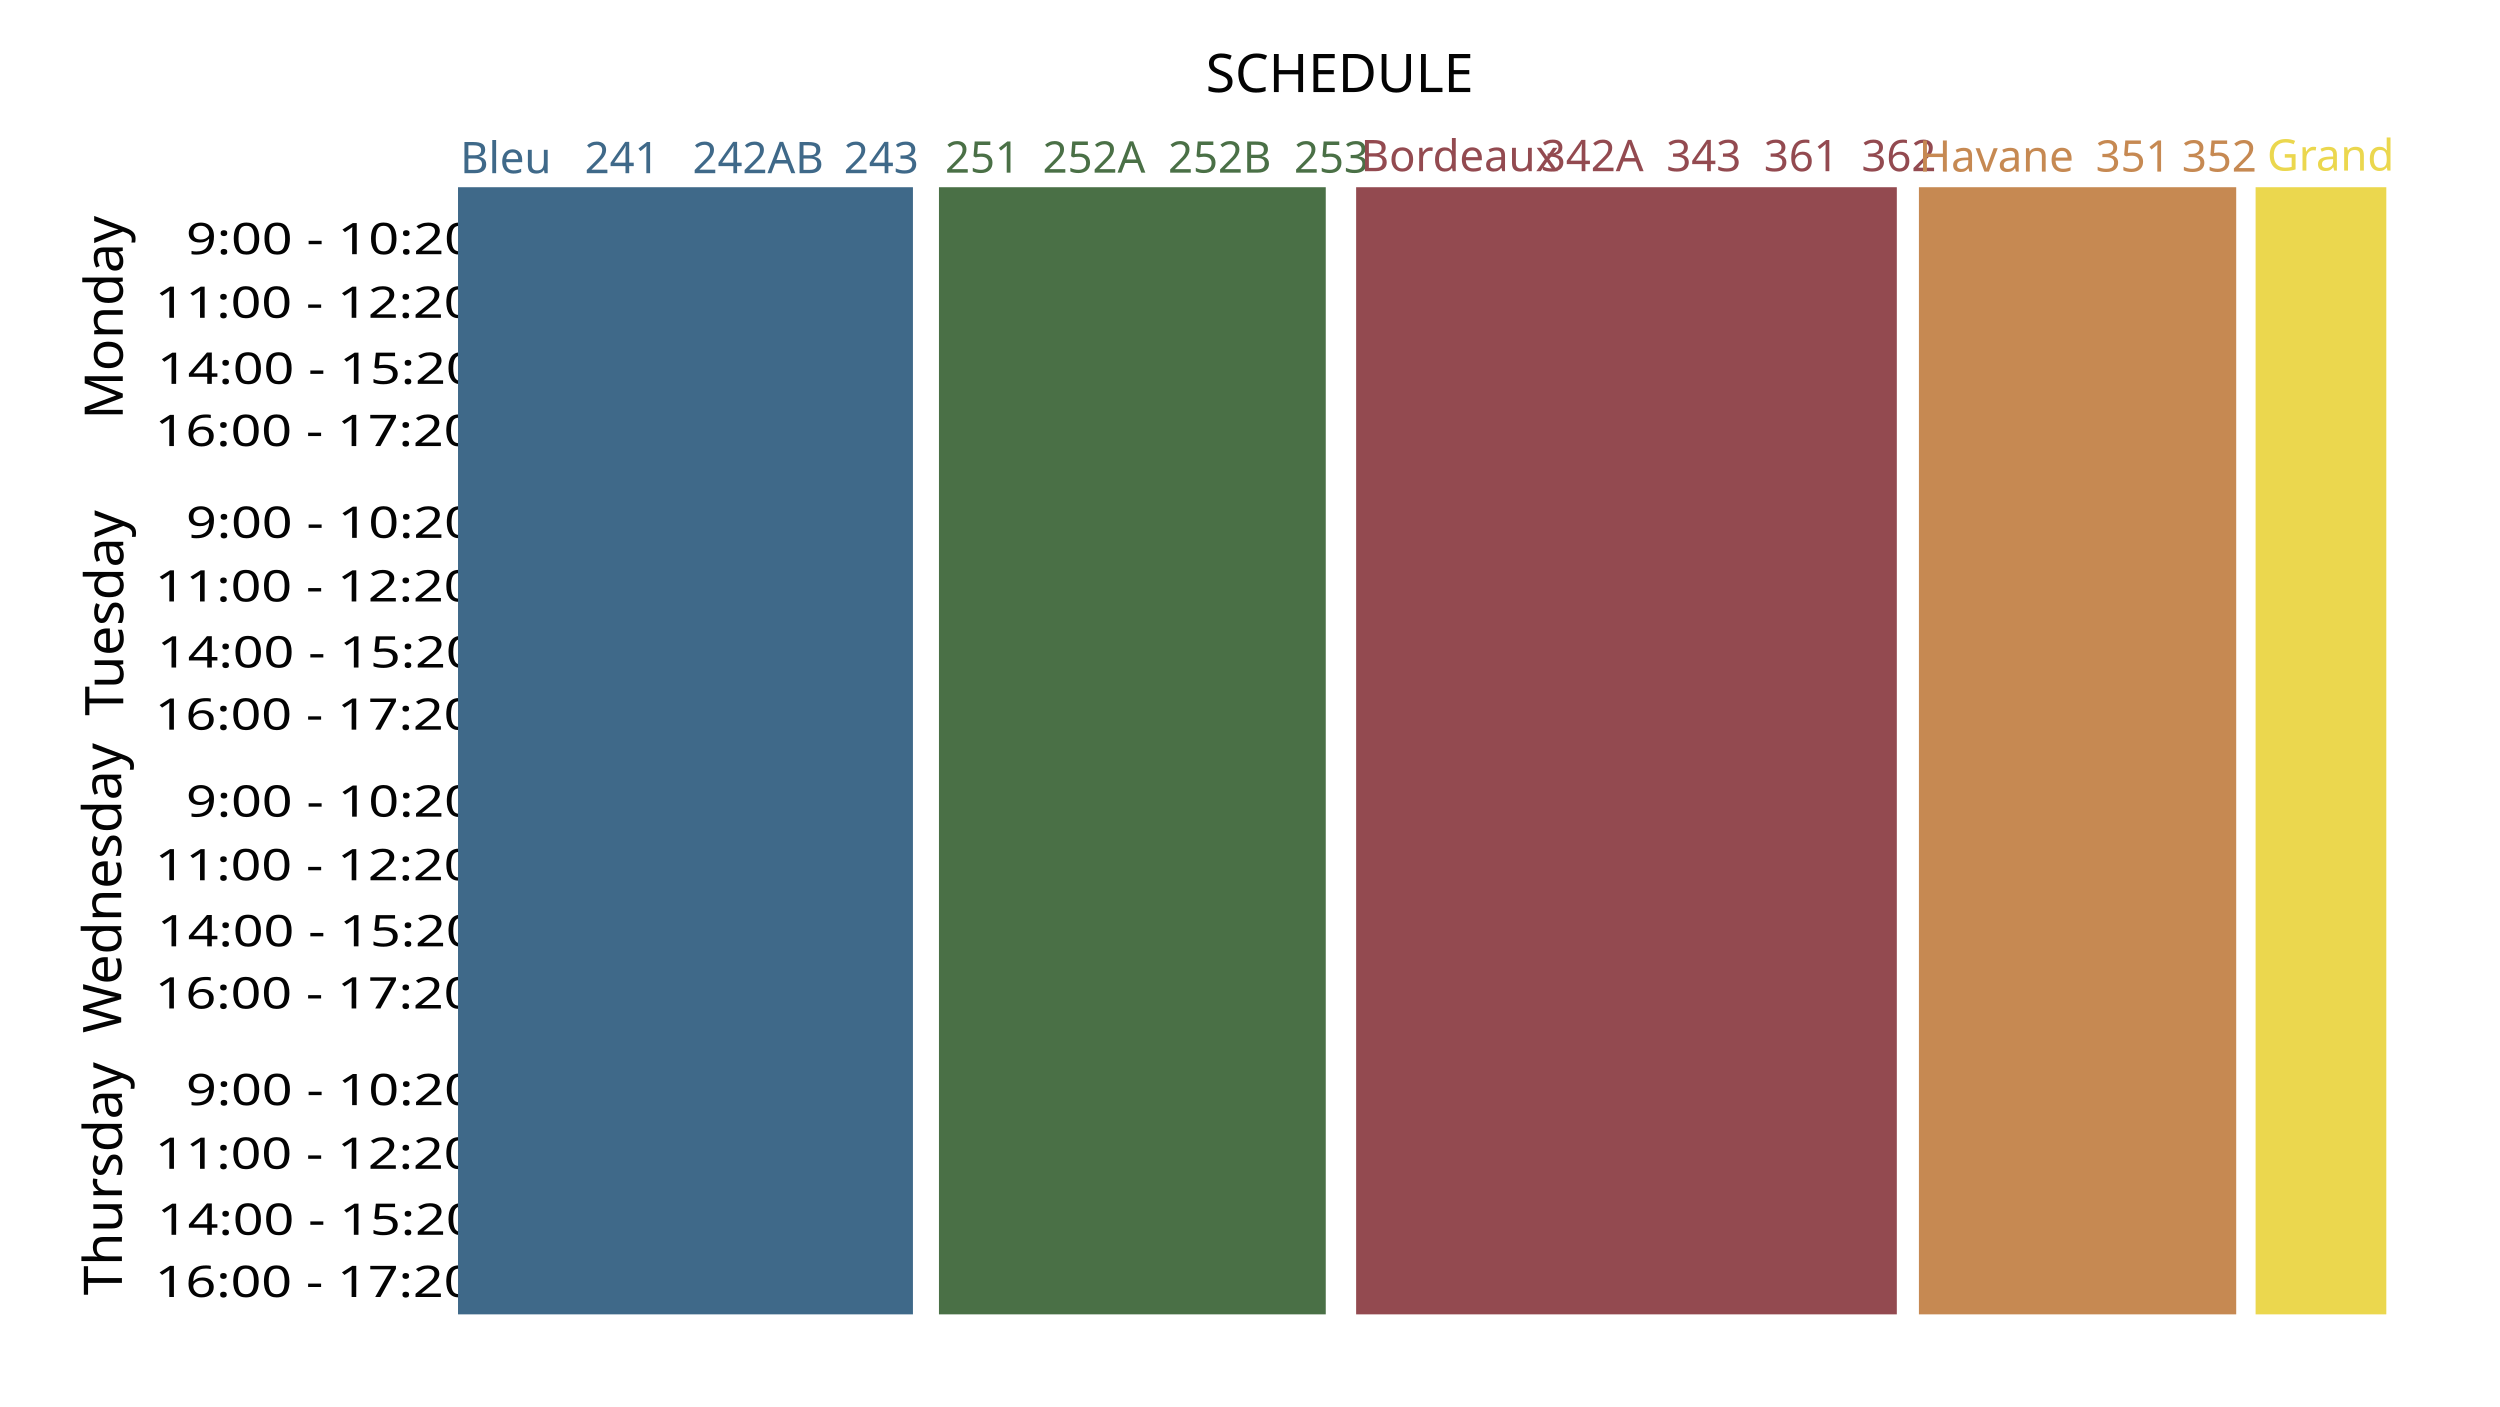
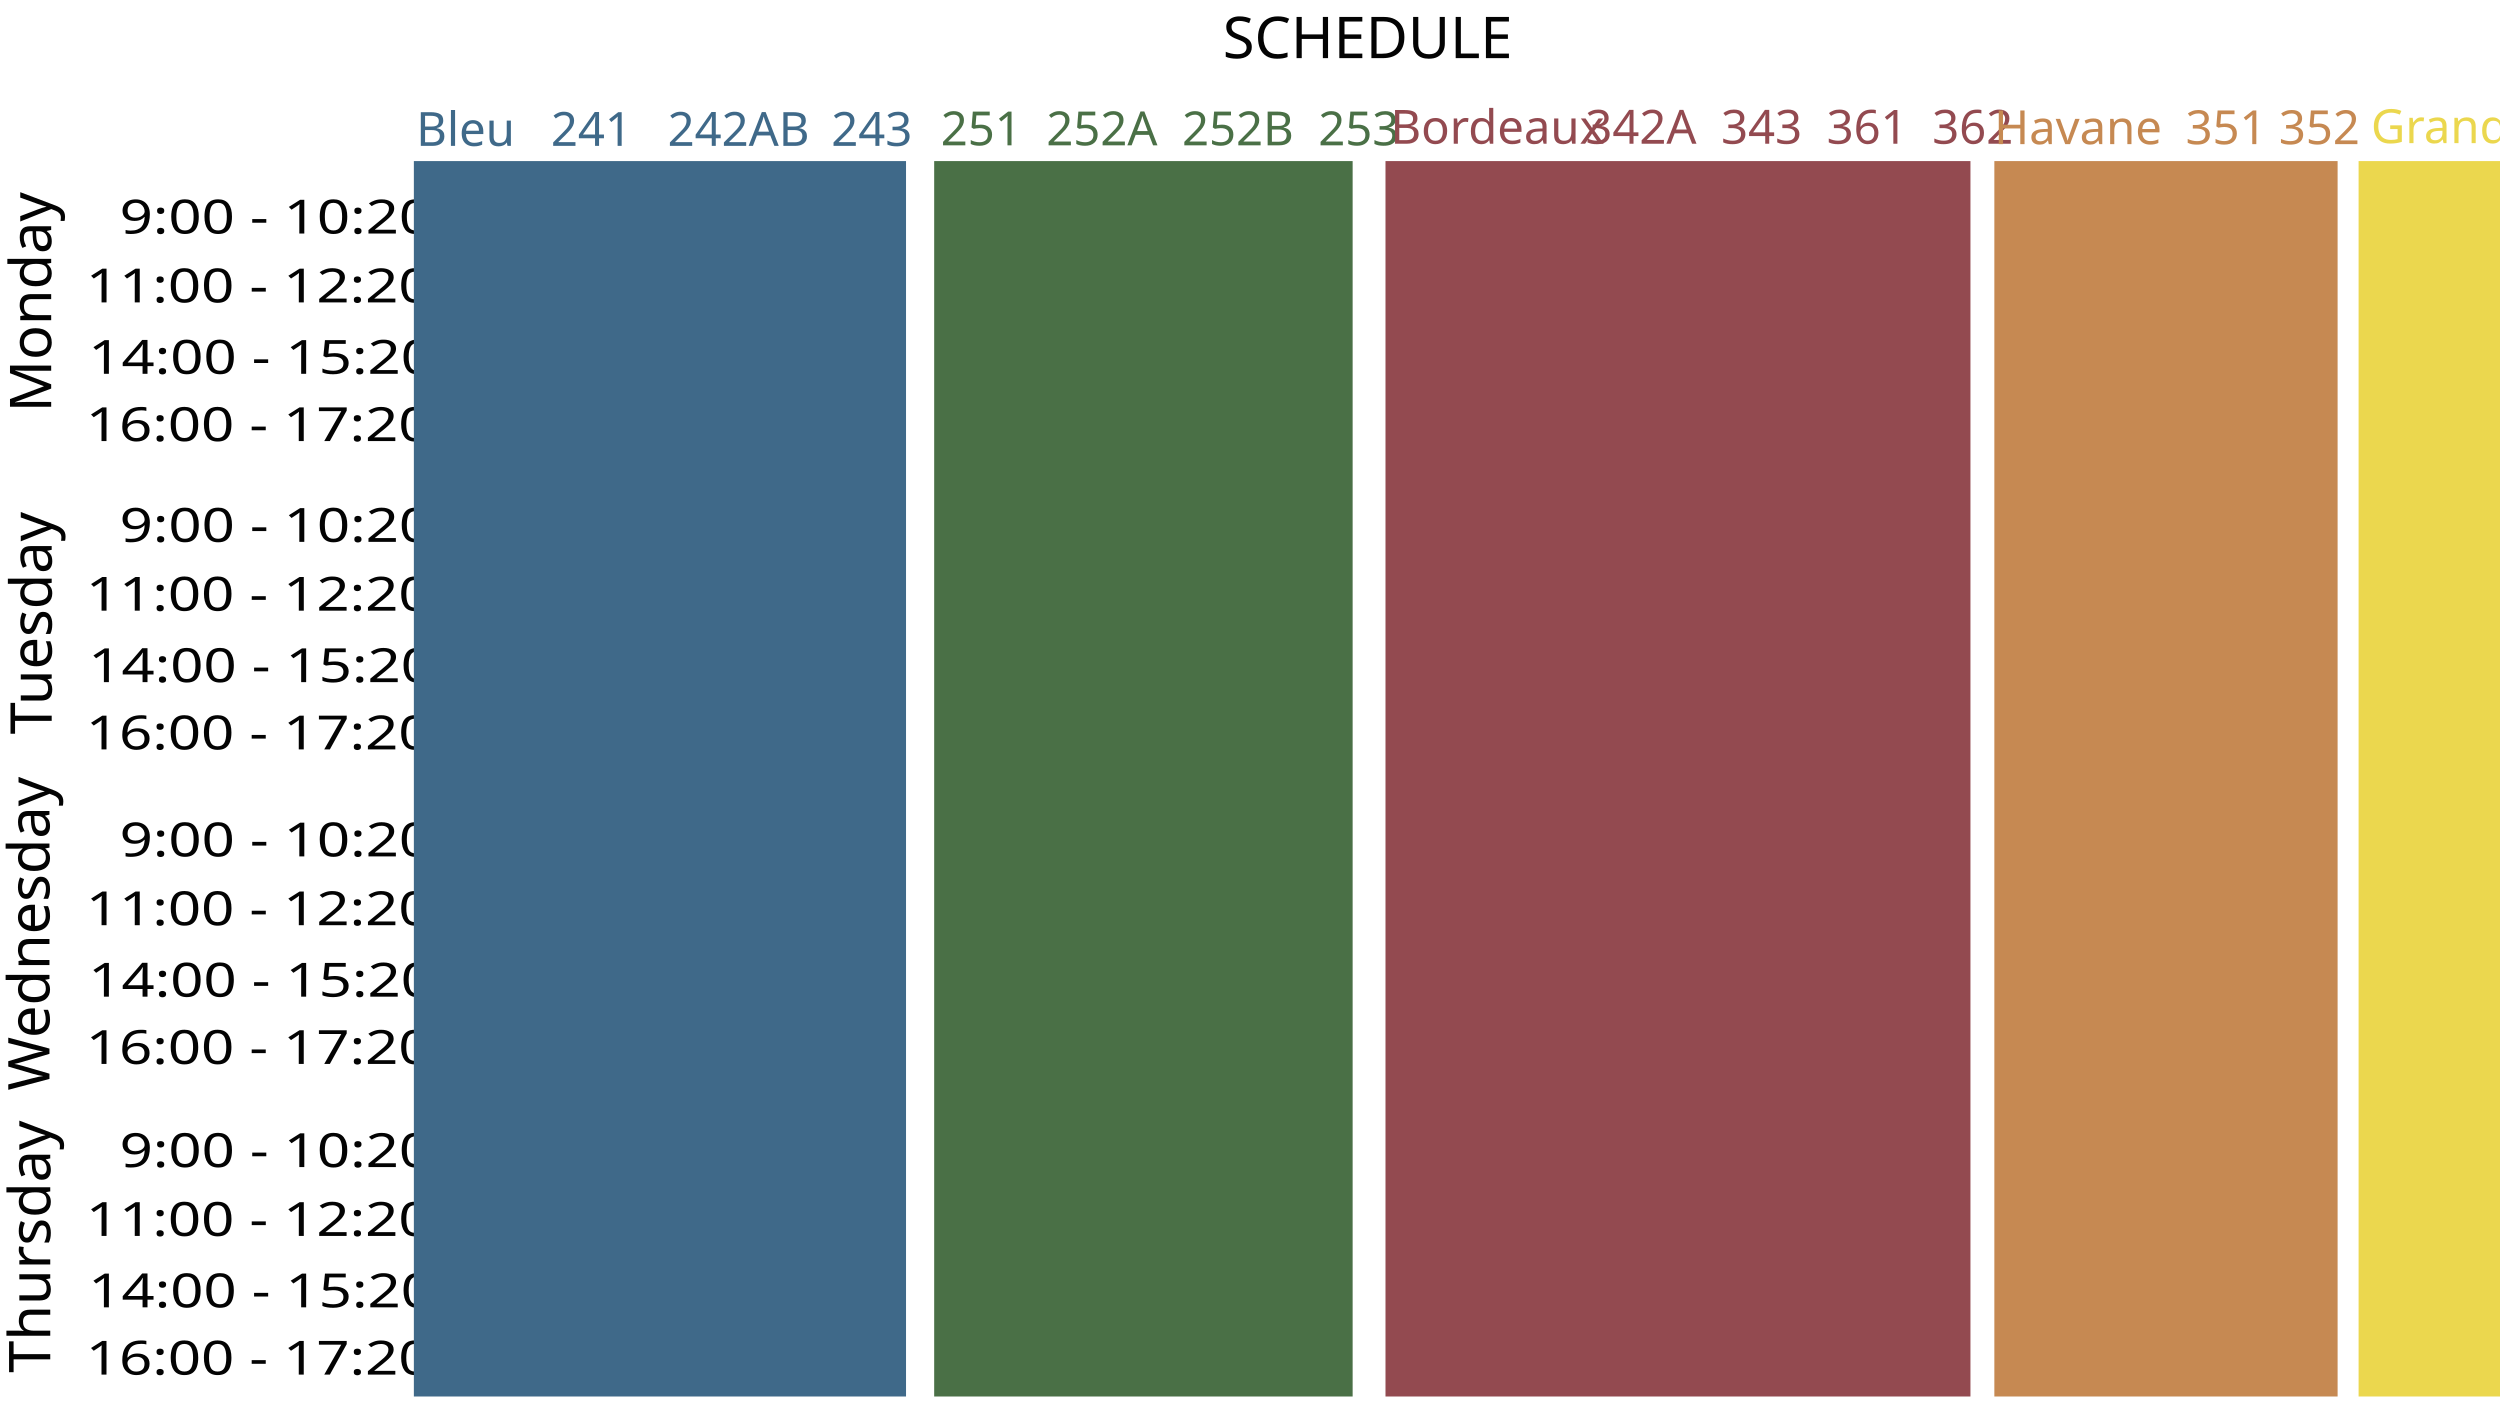
<svg xmlns="http://www.w3.org/2000/svg" version="1.1" id="Layer_1" x="0px" y="0px" width="1742px" height="980px" viewBox="0 0 1742 980" enable-background="new 0 0 1742 980" xml:space="preserve">
-   <text transform="matrix(1.2296 0 0 1 107.9072 310.7983)" fill="#030303" font-family="'GillSans-Light'" font-size="30.408">16:00 - 17:20</text>
-   <text transform="matrix(1.2296 0 0 1 109.4521 267.4639)" fill="#030303" font-family="'GillSans-Light'" font-size="30.408">14:00 - 15:20</text>
-   <text transform="matrix(1.2296 0 0 1 107.9409 221.4585)" fill="#030303" font-family="'GillSans-Light'" font-size="30.408">11:00 - 12:20</text>
-   <text transform="matrix(1.2296 0 0 1 129.6499 177.1167)" fill="#030303" font-family="'GillSans-Light'" font-size="30.408">9:00 - 10:20</text>
-   <text transform="matrix(1.2296 0 0 1 107.9072 508.4492)" fill="#030303" font-family="'GillSans-Light'" font-size="30.408">16:00 - 17:20</text>
-   <text transform="matrix(1.2296 0 0 1 109.4521 465.1128)" fill="#030303" font-family="'GillSans-Light'" font-size="30.408">14:00 - 15:20</text>
-   <text transform="matrix(1.2296 0 0 1 107.9409 419.1079)" fill="#030303" font-family="'GillSans-Light'" font-size="30.408">11:00 - 12:20</text>
-   <text transform="matrix(1.2296 0 0 1 129.6499 374.7681)" fill="#030303" font-family="'GillSans-Light'" font-size="30.408">9:00 - 10:20</text>
-   <text transform="matrix(1.2296 0 0 1 107.9072 702.7207)" fill="#030303" font-family="'GillSans-Light'" font-size="30.408">16:00 - 17:20</text>
-   <text transform="matrix(1.2296 0 0 1 109.4521 659.3857)" fill="#030303" font-family="'GillSans-Light'" font-size="30.408">14:00 - 15:20</text>
-   <text transform="matrix(1.2296 0 0 1 107.9409 613.377)" fill="#030303" font-family="'GillSans-Light'" font-size="30.408">11:00 - 12:20</text>
-   <text transform="matrix(1.2296 0 0 1 129.6499 569.0391)" fill="#030303" font-family="'GillSans-Light'" font-size="30.408">9:00 - 10:20</text>
-   <text transform="matrix(1.2296 0 0 1 107.9072 903.7471)" fill="#030303" font-family="'GillSans-Light'" font-size="30.408">16:00 - 17:20</text>
-   <text transform="matrix(1.2296 0 0 1 109.4521 860.4121)" fill="#030303" font-family="'GillSans-Light'" font-size="30.408">14:00 - 15:20</text>
-   <text transform="matrix(1.2296 0 0 1 107.9409 814.4072)" fill="#030303" font-family="'GillSans-Light'" font-size="30.408">11:00 - 12:20</text>
-   <text transform="matrix(1.2296 0 0 1 129.6499 770.0654)" fill="#030303" font-family="'GillSans-Light'" font-size="30.408">9:00 - 10:20</text>
-   <text transform="matrix(0.9999 0 0 1 320.6709 120.6626)" fill="#3F6989" font-family="'GillSans-Light'" font-size="30.408">Bleu</text>
-   <text transform="matrix(0.9999 0 0 1 407.4141 120.6626)" fill="#3F6989" font-family="'GillSans-Light'" font-size="30.408">241 </text>
-   <text transform="matrix(0.9999 0 0 1 482.5918 120.6626)" fill="#3F6989" font-family="'GillSans-Light'" font-size="30.408">242AB</text>
-   <text transform="matrix(0.9999 0 0 1 587.9863 120.6626)" fill="#3F6989" font-family="'GillSans-Light'" font-size="30.408">243</text>
-   <text transform="matrix(0.9999 0 0 1 658.5181 120.2944)" fill="#4A7046" font-family="'GillSans-Light'" font-size="30.408">251  252A  252B  253</text>
-   <text transform="matrix(0.9999 0 0 1 948.1504 119.2778)" fill="#934A50" font-family="'GillSans-Light'" font-size="30.408">Bordeaux  </text>
-   <text transform="matrix(0.9999 0 0 1 1073.681 119.2778)" fill="#934A50" font-family="'GillSans-Light'" font-size="30.408">342A  343  361  362</text>
-   <text transform="matrix(0.9999 0 0 1 1337.001 119.5566)" fill="#C68952" font-family="'GillSans-Light'" font-size="30.408">Havane </text>
-   <text transform="matrix(0.9999 0 0 1 1460.255 119.5566)" fill="#C68952" font-family="'GillSans-Light'" font-size="30.408">351 352</text>
-   <text transform="matrix(0.9999 0 0 1 1579.674 118.8765)" fill="#EBD74E" font-family="'GillSans-Light'" font-size="30.408">Grand</text>
-   <text transform="matrix(8.183381e-16 -1.0001 1 -1.066992e-15 85.5498 292.2817)" fill="#030303" font-family="'GillSans-Light'" font-size="37.16">Monday</text>
-   <text transform="matrix(0 -1.0001 1 0 85.8823 498.7334)" fill="#030303" font-family="'GillSans-Light'" font-size="37.16">Tuesday</text>
-   <text transform="matrix(1.118932e-15 -1.0001 1 2.133984e-15 84.438 719.8486)" fill="#030303" font-family="'GillSans-Light'" font-size="37.16">Wednesday</text>
-   <text transform="matrix(-5.379962e-16 -1.0001 1 0 84.9507 902.5479)" fill="#030303" font-family="'GillSans-Light'" font-size="37.16">Thursday</text>
+   <text transform="matrix(1.2296 0 0 1 59.8506 307.3491)" fill="#030303" font-family="'GillSans-Light'" font-size="32.897">16:00 - 17:20</text>
+   <text transform="matrix(1.2296 0 0 1 61.522 260.4683)" fill="#030303" font-family="'GillSans-Light'" font-size="32.897">14:00 - 15:20</text>
+   <text transform="matrix(1.2296 0 0 1 59.8872 210.6968)" fill="#030303" font-family="'GillSans-Light'" font-size="32.897">11:00 - 12:20</text>
+   <text transform="matrix(1.2296 0 0 1 83.3735 162.7251)" fill="#030303" font-family="'GillSans-Light'" font-size="32.897">9:00 - 10:20</text>
+   <text transform="matrix(1.2296 0 0 1 59.8506 522.1797)" fill="#030303" font-family="'GillSans-Light'" font-size="32.897">16:00 - 17:20</text>
+   <text transform="matrix(1.2296 0 0 1 61.522 475.2954)" fill="#030303" font-family="'GillSans-Light'" font-size="32.897">14:00 - 15:20</text>
+   <text transform="matrix(1.2296 0 0 1 59.8872 425.5249)" fill="#030303" font-family="'GillSans-Light'" font-size="32.897">11:00 - 12:20</text>
+   <text transform="matrix(1.2296 0 0 1 83.3735 377.5552)" fill="#030303" font-family="'GillSans-Light'" font-size="32.897">9:00 - 10:20</text>
+   <text transform="matrix(1.2296 0 0 1 59.8506 741.3525)" fill="#030303" font-family="'GillSans-Light'" font-size="32.897">16:00 - 17:20</text>
+   <text transform="matrix(1.2296 0 0 1 61.522 694.4707)" fill="#030303" font-family="'GillSans-Light'" font-size="32.897">14:00 - 15:20</text>
+   <text transform="matrix(1.2296 0 0 1 59.8872 644.6953)" fill="#030303" font-family="'GillSans-Light'" font-size="32.897">11:00 - 12:20</text>
+   <text transform="matrix(1.2296 0 0 1 83.3735 596.7285)" fill="#030303" font-family="'GillSans-Light'" font-size="32.897">9:00 - 10:20</text>
+   <text transform="matrix(1.2296 0 0 1 59.8506 957.834)" fill="#030303" font-family="'GillSans-Light'" font-size="32.897">16:00 - 17:20</text>
+   <text transform="matrix(1.2296 0 0 1 61.522 910.9521)" fill="#030303" font-family="'GillSans-Light'" font-size="32.897">14:00 - 15:20</text>
+   <text transform="matrix(1.2296 0 0 1 59.8872 861.1816)" fill="#030303" font-family="'GillSans-Light'" font-size="32.897">11:00 - 12:20</text>
+   <text transform="matrix(1.2296 0 0 1 83.3735 813.21)" fill="#030303" font-family="'GillSans-Light'" font-size="32.897">9:00 - 10:20</text>
+   <text transform="matrix(0.9999 0 0 1 290.0308 101.6499)" fill="#3F6989" font-family="'GillSans-Light'" font-size="32.897">Bleu</text>
+   <text transform="matrix(0.9999 0 0 1 383.8745 101.6499)" fill="#3F6989" font-family="'GillSans-Light'" font-size="32.897">241 </text>
+   <text transform="matrix(0.9999 0 0 1 465.2061 101.6499)" fill="#3F6989" font-family="'GillSans-Light'" font-size="32.897">242AB</text>
+   <text transform="matrix(0.9999 0 0 1 579.228 101.6499)" fill="#3F6989" font-family="'GillSans-Light'" font-size="32.897">243</text>
+   <text transform="matrix(0.9999 0 0 1 655.5327 101.2515)" fill="#4A7046" font-family="'GillSans-Light'" font-size="32.897">251  252A  252B  253</text>
+   <text transform="matrix(0.9999 0 0 1 968.874 100.1519)" fill="#934A50" font-family="'GillSans-Light'" font-size="32.897">Bordeaux  </text>
+   <text transform="matrix(0.9999 0 0 1 1104.68 100.1519)" fill="#934A50" font-family="'GillSans-Light'" font-size="32.897">342A  343  361  362</text>
+   <text transform="matrix(0.9999 0 0 1 1389.555 100.4536)" fill="#C68952" font-family="'GillSans-Light'" font-size="32.897">Havane </text>
+   <text transform="matrix(0.9999 0 0 1 1522.898 100.4536)" fill="#C68952" font-family="'GillSans-Light'" font-size="32.897">351 352</text>
+   <text transform="matrix(0.9999 0 0 1 1652.092 99.7173)" fill="#EBD74E" font-family="'GillSans-Light'" font-size="32.897">Grand</text>
+   <text transform="matrix(8.183381e-16 -1.0001 1 -1.066992e-15 35.6631 287.3174)" fill="#030303" font-family="'GillSans-Light'" font-size="40.202">Monday</text>
+   <text transform="matrix(0 -1.0001 1 0 36.0229 511.668)" fill="#030303" font-family="'GillSans-Light'" font-size="40.202">Tuesday</text>
+   <text transform="matrix(1.118932e-15 -1.0001 1 2.133984e-15 34.4604 759.8828)" fill="#030303" font-family="'GillSans-Light'" font-size="40.202">Wednesday</text>
+   <text transform="matrix(-5.379963e-16 -1.0001 1 0 35.0151 956.5371)" fill="#030303" font-family="'GillSans-Light'" font-size="40.202">Thursday</text>
  <g id="Bleu">
    <g>
-       <rect x="319.143" y="130.453" fill="#3F6989" width="316.991" height="785.395" />
+       <rect x="288.378" y="112.242" fill="#3F6989" width="342.939" height="860.84" />
    </g>
  </g>
  <g id="Green">
    <g>
-       <rect x="654.266" y="130.453" fill="#4A7046" width="269.524" height="785.395" />
+       <rect x="650.933" y="112.242" fill="#4A7046" width="291.586" height="860.84" />
    </g>
  </g>
  <g id="Bordeaux">
    <g>
-       <rect x="944.951" y="130.453" fill="#934A50" width="376.756" height="785.395" />
+       <rect x="965.412" y="112.242" fill="#934A50" width="407.597" height="860.84" />
    </g>
  </g>
  <g id="Bordeaux_copia">
    <g>
-       <rect x="1337.103" y="130.453" fill="#C68952" width="221.083" height="785.395" />
+       <rect x="1389.665" y="112.242" fill="#C68952" width="239.18" height="860.84" />
    </g>
  </g>
  <g id="Bordeaux_copia_2">
    <g>
-       <rect x="1571.701" y="130.453" fill="#EBD74E" width="91.078" height="785.395" />
+       <rect x="1643.467" y="112.242" fill="#EBD74E" width="98.533" height="860.84" />
    </g>
  </g>
-   <text transform="matrix(0.9999 0 0 1 840.1772 64.1528)" fill="#030303" font-family="'GillSans-Light'" font-size="37.165">SCHEDULE</text>
+   <text transform="matrix(0.9999 0 0 1 852.062 40.5142)" fill="#030303" font-family="'GillSans-Light'" font-size="40.207">SCHEDULE</text>
</svg>
